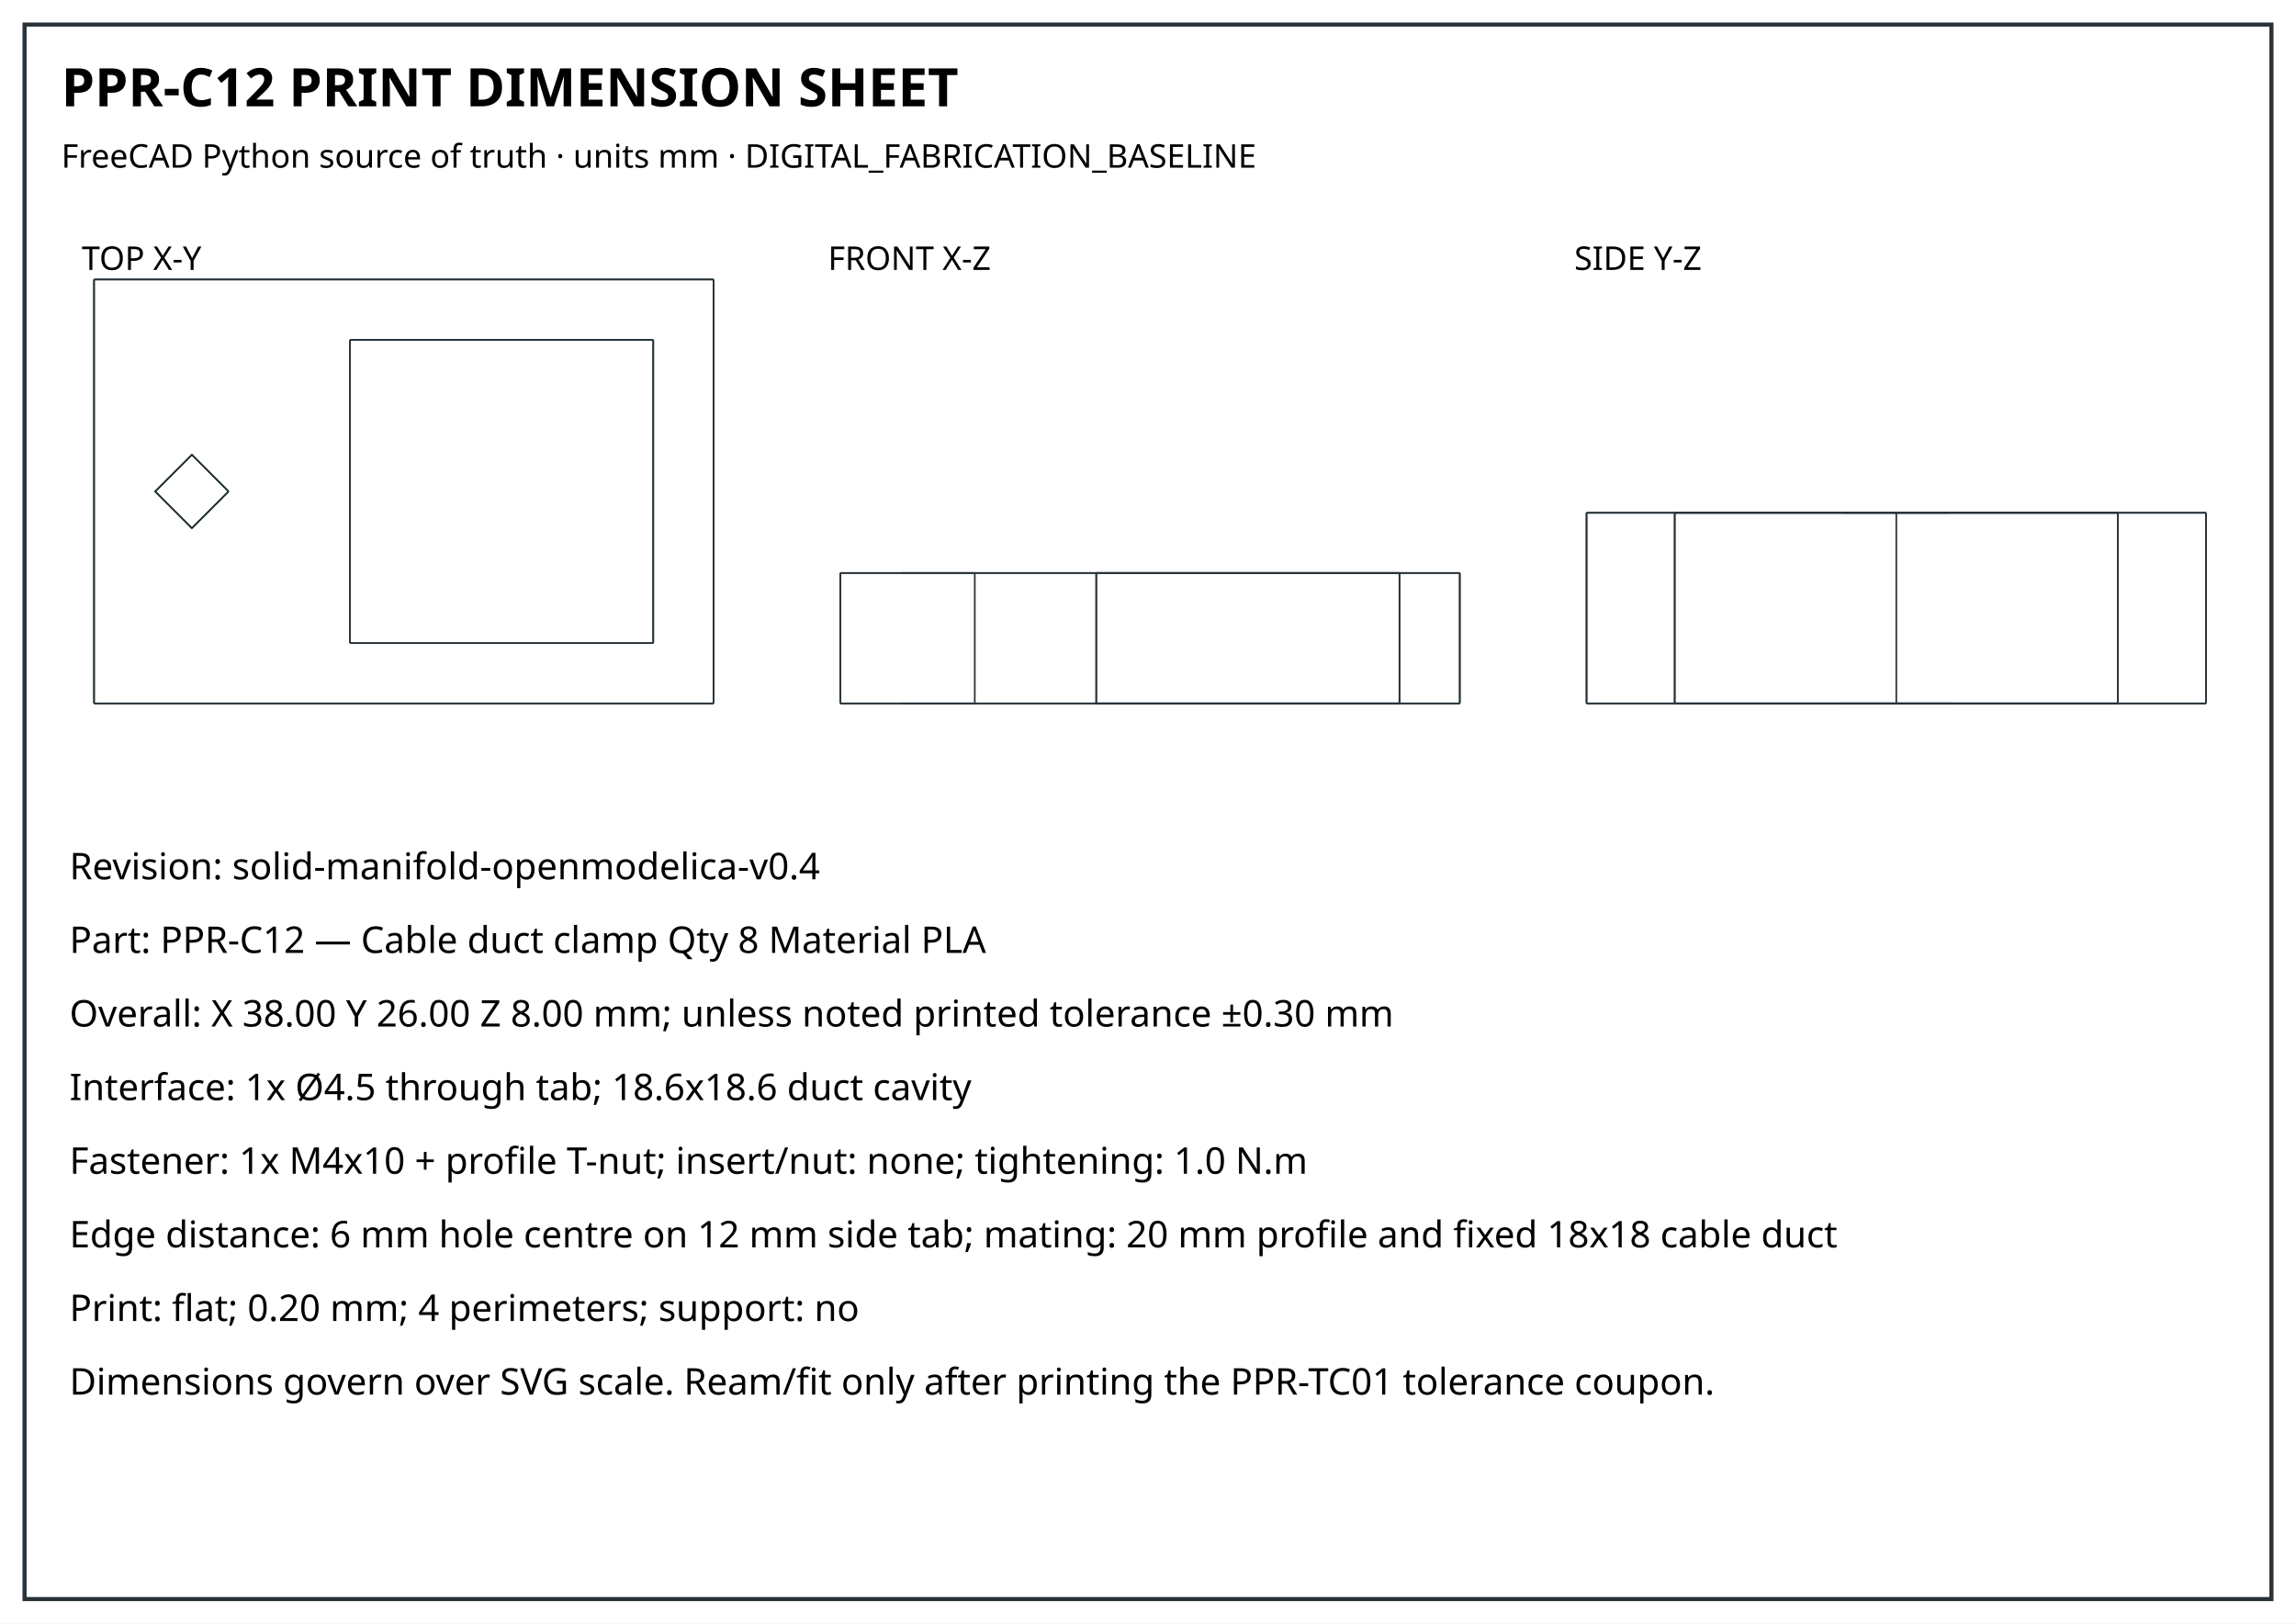
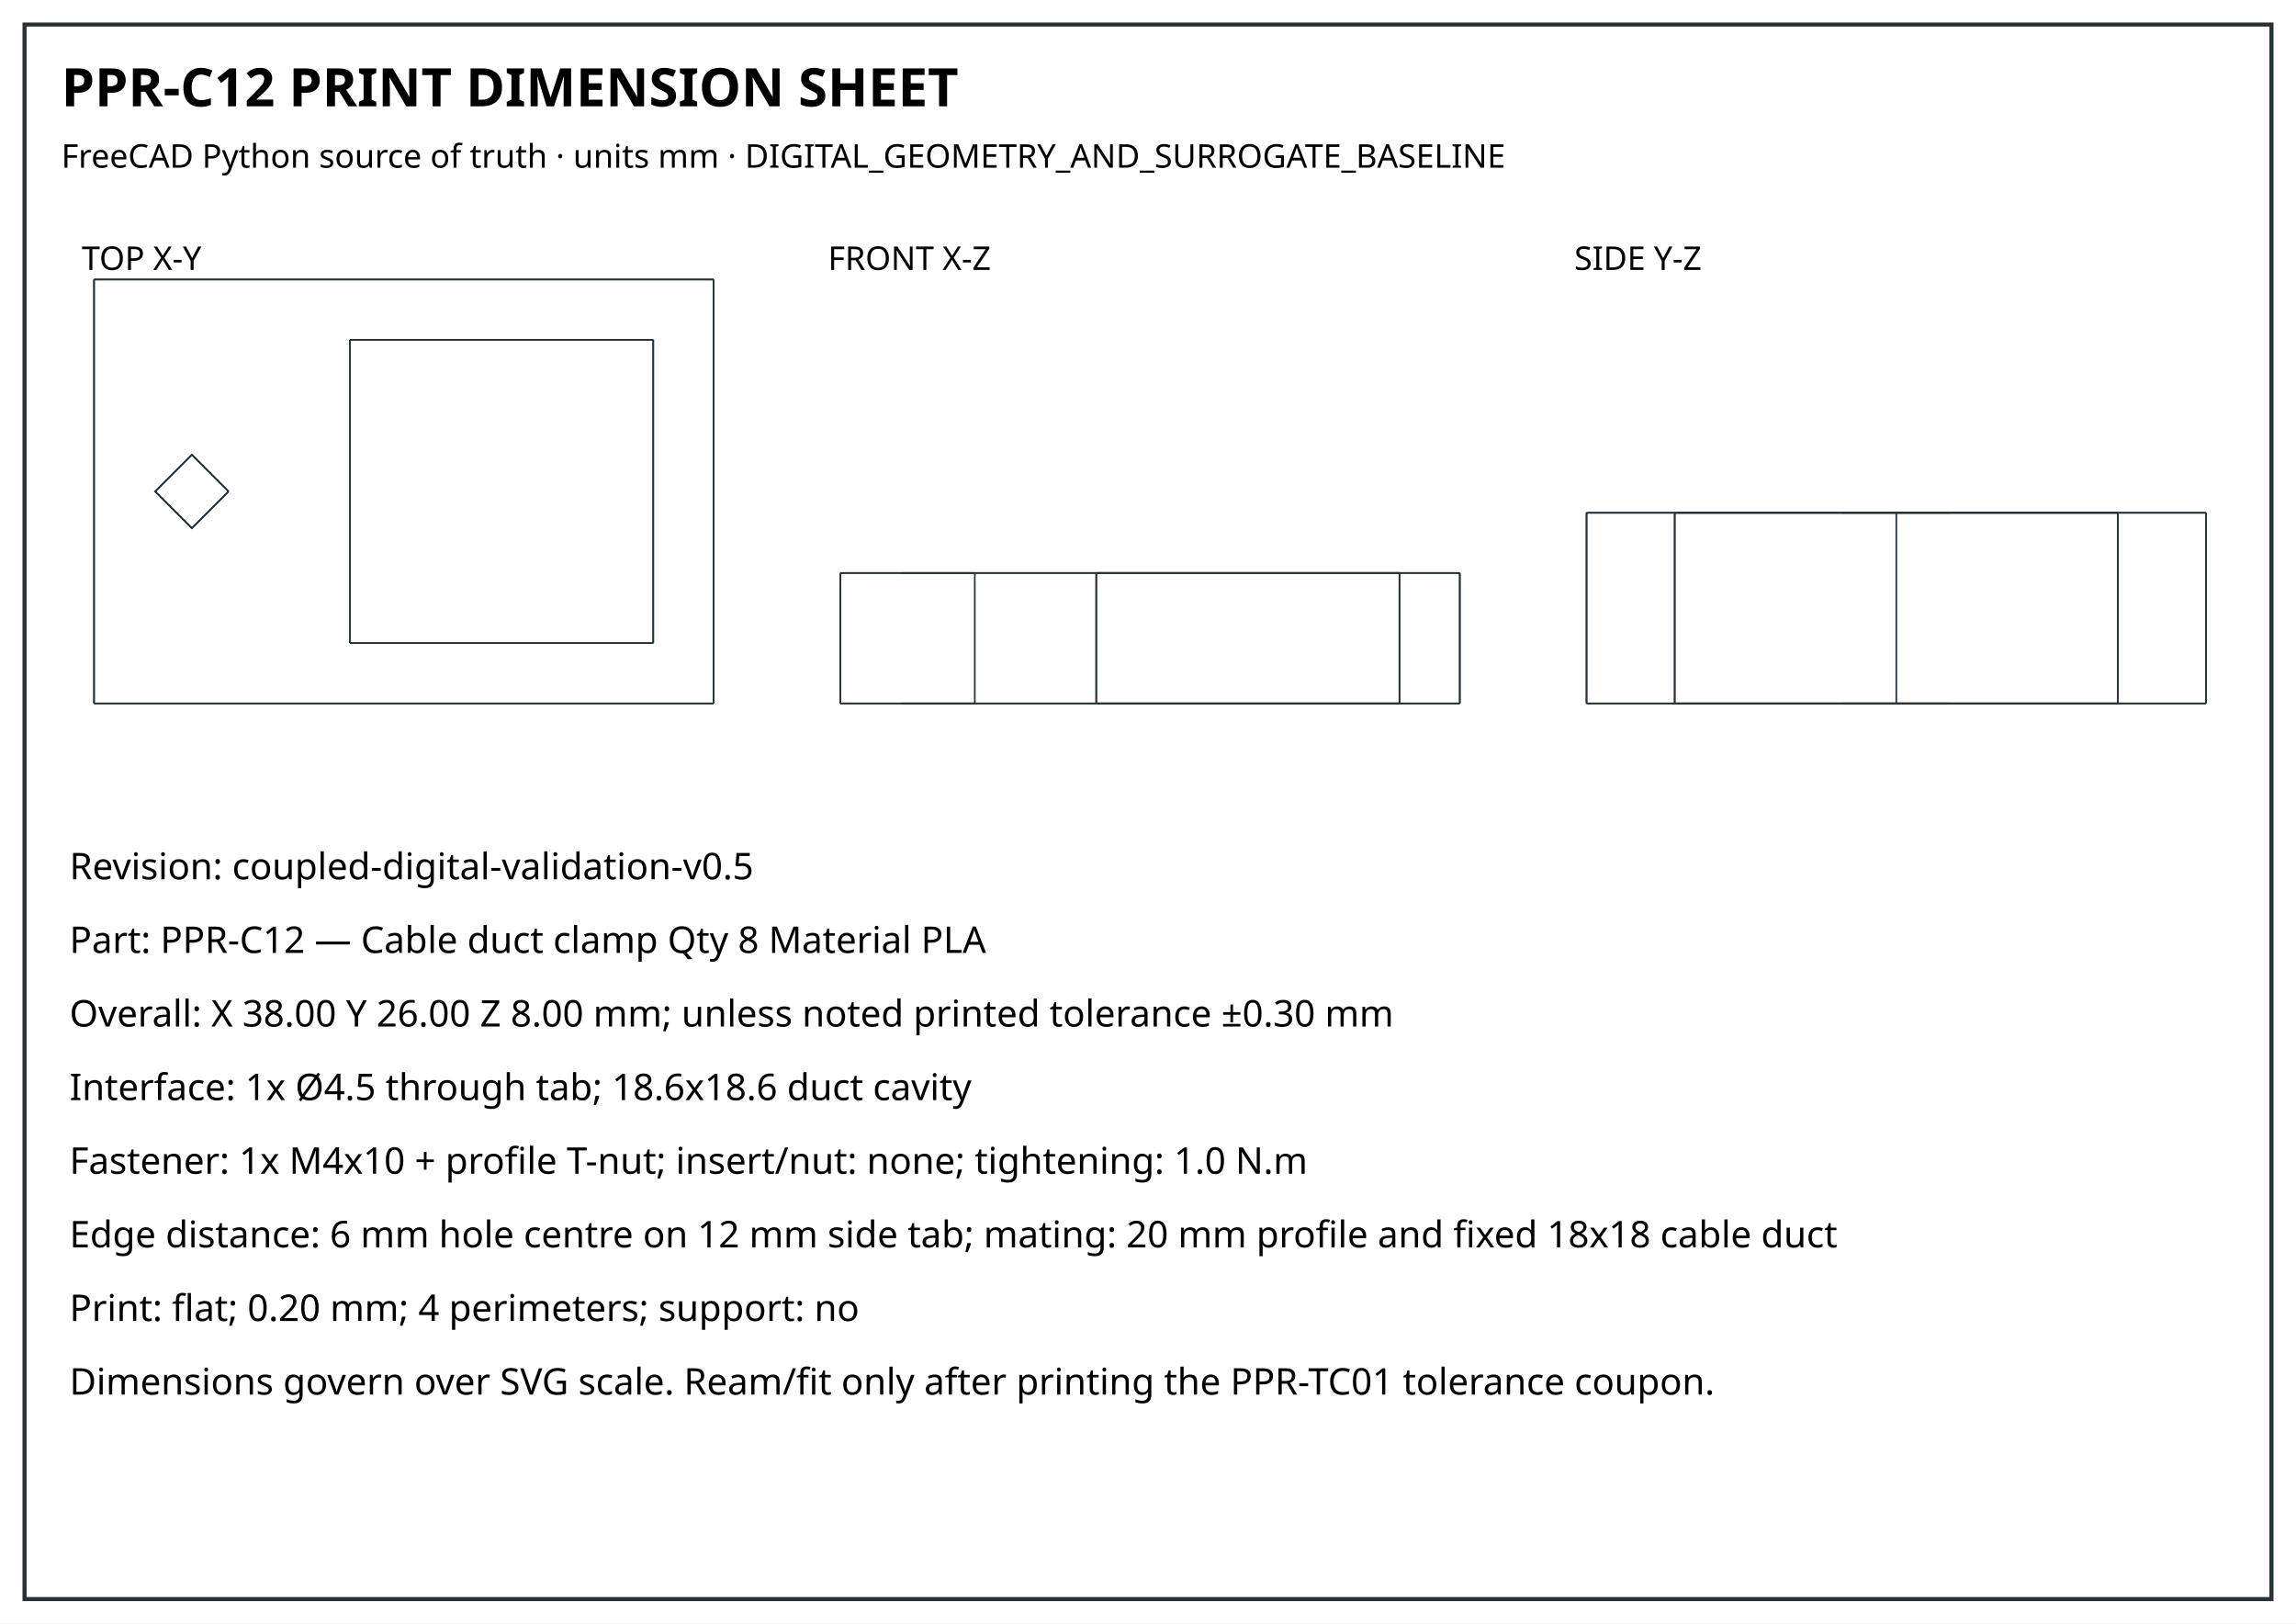
<svg xmlns="http://www.w3.org/2000/svg" width="1123" height="794" viewBox="0 0 1123 794">
  <rect width="1123" height="794" fill="white" />
  <rect x="12" y="12" width="1099" height="770" fill="none" stroke="#263238" stroke-width="2" />
  <text x="30" y="52" font-size="26" font-family="sans-serif" font-weight="bold">PPR-C12 PRINT DIMENSION SHEET</text>
-   <text x="30" y="82" font-size="16" font-family="sans-serif">FreeCAD Python source of truth · units mm · DIGITAL_FABRICATION_BASELINE</text>
+   <text x="30" y="82" font-size="16" font-family="sans-serif">FreeCAD Python source of truth · units mm · DIGITAL_GEOMETRY_AND_SURROGATE_BASELINE</text>
  <g font-family="sans-serif">
    <text x="40" y="132" font-size="16">TOP X-Y</text>
    <polyline points="349.00,344.00 349.00,344.00" fill="none" stroke="#263238" stroke-width="0.8" />
    <polyline points="349.00,344.00 349.00,136.68" fill="none" stroke="#263238" stroke-width="0.8" />
    <polyline points="349.00,136.68 349.00,136.68" fill="none" stroke="#263238" stroke-width="0.8" />
    <polyline points="349.00,344.00 349.00,136.68" fill="none" stroke="#263238" stroke-width="0.8" />
    <polyline points="46.00,344.00 349.00,344.00" fill="none" stroke="#263238" stroke-width="0.8" />
    <polyline points="46.00,344.00 46.00,344.00" fill="none" stroke="#263238" stroke-width="0.8" />
    <polyline points="46.00,344.00 349.00,344.00" fill="none" stroke="#263238" stroke-width="0.8" />
    <polyline points="46.00,136.68 349.00,136.68" fill="none" stroke="#263238" stroke-width="0.8" />
    <polyline points="46.00,344.00 46.00,136.68" fill="none" stroke="#263238" stroke-width="0.8" />
    <polyline points="111.78,240.34 93.84,222.40 75.90,240.34 93.84,258.28 111.78,240.34" fill="none" stroke="#263238" stroke-width="0.8" />
    <polyline points="171.19,314.50 319.50,314.50" fill="none" stroke="#263238" stroke-width="0.8" />
    <polyline points="171.19,314.50 171.19,166.19" fill="none" stroke="#263238" stroke-width="0.8" />
    <polyline points="319.50,314.50 319.50,166.19" fill="none" stroke="#263238" stroke-width="0.8" />
    <polyline points="171.19,166.19 319.50,166.19" fill="none" stroke="#263238" stroke-width="0.8" />
    <polyline points="46.00,136.68 349.00,136.68" fill="none" stroke="#263238" stroke-width="0.8" />
    <polyline points="46.00,136.68 46.00,136.68" fill="none" stroke="#263238" stroke-width="0.8" />
    <polyline points="46.00,344.00 46.00,136.68" fill="none" stroke="#263238" stroke-width="0.8" />
    <polyline points="171.19,314.50 319.50,314.50" fill="none" stroke="#263238" stroke-width="0.8" />
    <polyline points="171.19,314.50 171.19,166.19" fill="none" stroke="#263238" stroke-width="0.8" />
    <polyline points="319.50,314.50 319.50,166.19" fill="none" stroke="#263238" stroke-width="0.8" />
    <polyline points="171.19,166.19 319.50,166.19" fill="none" stroke="#263238" stroke-width="0.8" />
    <polyline points="111.78,240.34 93.84,222.40 75.90,240.34 93.84,258.28 111.78,240.34" fill="none" stroke="#263238" stroke-width="0.8" />
    <polyline points="111.78,240.34 111.78,240.34" fill="none" stroke="#263238" stroke-width="0.8" />
    <polyline points="319.50,314.50 319.50,314.50" fill="none" stroke="#263238" stroke-width="0.8" />
    <polyline points="171.19,314.50 171.19,314.50" fill="none" stroke="#263238" stroke-width="0.8" />
    <polyline points="171.19,166.19 171.19,166.19" fill="none" stroke="#263238" stroke-width="0.8" />
    <polyline points="319.50,166.19 319.50,166.19" fill="none" stroke="#263238" stroke-width="0.8" />
    <text x="405" y="132" font-size="16">FRONT X-Z</text>
    <polyline points="714.00,344.00 714.00,280.21" fill="none" stroke="#263238" stroke-width="0.8" />
    <polyline points="714.00,280.21 714.00,280.21" fill="none" stroke="#263238" stroke-width="0.8" />
    <polyline points="714.00,344.00 714.00,280.21" fill="none" stroke="#263238" stroke-width="0.8" />
    <polyline points="714.00,344.00 714.00,344.00" fill="none" stroke="#263238" stroke-width="0.8" />
    <polyline points="411.00,280.21 714.00,280.21" fill="none" stroke="#263238" stroke-width="0.8" />
    <polyline points="411.00,344.00 411.00,280.21" fill="none" stroke="#263238" stroke-width="0.8" />
    <polyline points="411.00,344.00 714.00,344.00" fill="none" stroke="#263238" stroke-width="0.8" />
    <polyline points="411.00,280.21 714.00,280.21" fill="none" stroke="#263238" stroke-width="0.8" />
    <polyline points="411.00,280.21 411.00,280.21" fill="none" stroke="#263238" stroke-width="0.8" />
    <polyline points="476.78,280.21 458.84,280.21 440.90,280.21 458.84,280.21 476.78,280.21" fill="none" stroke="#263238" stroke-width="0.8" />
    <polyline points="536.19,280.21 684.50,280.21" fill="none" stroke="#263238" stroke-width="0.8" />
    <polyline points="536.19,280.21 536.19,280.21" fill="none" stroke="#263238" stroke-width="0.8" />
    <polyline points="684.50,280.21 684.50,280.21" fill="none" stroke="#263238" stroke-width="0.8" />
    <polyline points="536.19,280.21 684.50,280.21" fill="none" stroke="#263238" stroke-width="0.8" />
    <polyline points="411.00,344.00 714.00,344.00" fill="none" stroke="#263238" stroke-width="0.8" />
    <polyline points="411.00,344.00 411.00,280.21" fill="none" stroke="#263238" stroke-width="0.8" />
    <polyline points="411.00,344.00 411.00,344.00" fill="none" stroke="#263238" stroke-width="0.8" />
    <polyline points="536.19,344.00 684.50,344.00" fill="none" stroke="#263238" stroke-width="0.8" />
    <polyline points="536.19,344.00 536.19,344.00" fill="none" stroke="#263238" stroke-width="0.8" />
    <polyline points="684.50,344.00 684.50,344.00" fill="none" stroke="#263238" stroke-width="0.8" />
    <polyline points="536.19,344.00 684.50,344.00" fill="none" stroke="#263238" stroke-width="0.8" />
    <polyline points="476.78,344.00 458.84,344.00 440.90,344.00 458.84,344.00 476.78,344.00" fill="none" stroke="#263238" stroke-width="0.8" />
    <polyline points="476.78,344.00 476.78,280.21" fill="none" stroke="#263238" stroke-width="0.8" />
    <polyline points="684.50,344.00 684.50,280.21" fill="none" stroke="#263238" stroke-width="0.8" />
    <polyline points="536.19,344.00 536.19,280.21" fill="none" stroke="#263238" stroke-width="0.8" />
    <polyline points="536.19,344.00 536.19,280.21" fill="none" stroke="#263238" stroke-width="0.8" />
    <polyline points="684.50,344.00 684.50,280.21" fill="none" stroke="#263238" stroke-width="0.8" />
    <text x="770" y="132" font-size="16">SIDE Y-Z</text>
    <polyline points="776.00,344.00 776.00,250.77" fill="none" stroke="#263238" stroke-width="0.8" />
    <polyline points="776.00,250.77 1079.00,250.77" fill="none" stroke="#263238" stroke-width="0.8" />
    <polyline points="1079.00,344.00 1079.00,250.77" fill="none" stroke="#263238" stroke-width="0.8" />
    <polyline points="776.00,344.00 1079.00,344.00" fill="none" stroke="#263238" stroke-width="0.8" />
    <polyline points="776.00,250.77 776.00,250.77" fill="none" stroke="#263238" stroke-width="0.8" />
    <polyline points="776.00,344.00 776.00,250.77" fill="none" stroke="#263238" stroke-width="0.8" />
    <polyline points="776.00,344.00 776.00,344.00" fill="none" stroke="#263238" stroke-width="0.8" />
    <polyline points="1079.00,250.77 1079.00,250.77" fill="none" stroke="#263238" stroke-width="0.8" />
    <polyline points="776.00,250.77 1079.00,250.77" fill="none" stroke="#263238" stroke-width="0.8" />
    <polyline points="927.50,250.77 953.72,250.77 927.50,250.77 901.28,250.77 927.50,250.77" fill="none" stroke="#263238" stroke-width="0.8" />
    <polyline points="819.12,250.77 819.12,250.77" fill="none" stroke="#263238" stroke-width="0.8" />
    <polyline points="819.12,250.77 1035.88,250.77" fill="none" stroke="#263238" stroke-width="0.8" />
    <polyline points="819.12,250.77 1035.88,250.77" fill="none" stroke="#263238" stroke-width="0.8" />
    <polyline points="1035.88,250.77 1035.88,250.77" fill="none" stroke="#263238" stroke-width="0.8" />
    <polyline points="1079.00,344.00 1079.00,344.00" fill="none" stroke="#263238" stroke-width="0.8" />
    <polyline points="1079.00,344.00 1079.00,250.77" fill="none" stroke="#263238" stroke-width="0.8" />
    <polyline points="776.00,344.00 1079.00,344.00" fill="none" stroke="#263238" stroke-width="0.8" />
    <polyline points="819.12,344.00 819.12,344.00" fill="none" stroke="#263238" stroke-width="0.8" />
    <polyline points="819.12,344.00 1035.88,344.00" fill="none" stroke="#263238" stroke-width="0.8" />
    <polyline points="819.12,344.00 1035.88,344.00" fill="none" stroke="#263238" stroke-width="0.8" />
    <polyline points="1035.88,344.00 1035.88,344.00" fill="none" stroke="#263238" stroke-width="0.8" />
    <polyline points="927.50,344.00 953.72,344.00 927.50,344.00 901.28,344.00 927.50,344.00" fill="none" stroke="#263238" stroke-width="0.8" />
    <polyline points="927.50,344.00 927.50,250.77" fill="none" stroke="#263238" stroke-width="0.8" />
    <polyline points="819.12,344.00 819.12,250.77" fill="none" stroke="#263238" stroke-width="0.8" />
    <polyline points="819.12,344.00 819.12,250.77" fill="none" stroke="#263238" stroke-width="0.8" />
    <polyline points="1035.88,344.00 1035.88,250.77" fill="none" stroke="#263238" stroke-width="0.8" />
    <polyline points="1035.88,344.00 1035.88,250.77" fill="none" stroke="#263238" stroke-width="0.8" />
-     <text x="34" y="430" font-size="18">Revision: solid-manifold-openmodelica-v0.4</text>
+     <text x="34" y="430" font-size="18">Revision: coupled-digital-validation-v0.5</text>
    <text x="34" y="466" font-size="18">Part: PPR-C12 — Cable duct clamp  Qty 8  Material PLA</text>
    <text x="34" y="502" font-size="18">Overall: X 38.00  Y 26.00  Z 8.00 mm; unless noted printed tolerance ±0.30 mm</text>
    <text x="34" y="538" font-size="18">Interface: 1x Ø4.5 through tab; 18.6x18.6 duct cavity</text>
    <text x="34" y="574" font-size="18">Fastener: 1x M4x10 + profile T-nut; insert/nut: none; tightening: 1.0 N.m</text>
    <text x="34" y="610" font-size="18">Edge distance: 6 mm hole centre on 12 mm side tab; mating: 20 mm profile and fixed 18x18 cable duct</text>
    <text x="34" y="646" font-size="18">Print: flat; 0.20 mm; 4 perimeters; support: no</text>
    <text x="34" y="682" font-size="18">Dimensions govern over SVG scale. Ream/fit only after printing the PPR-TC01 tolerance coupon.</text>
  </g>
</svg>
